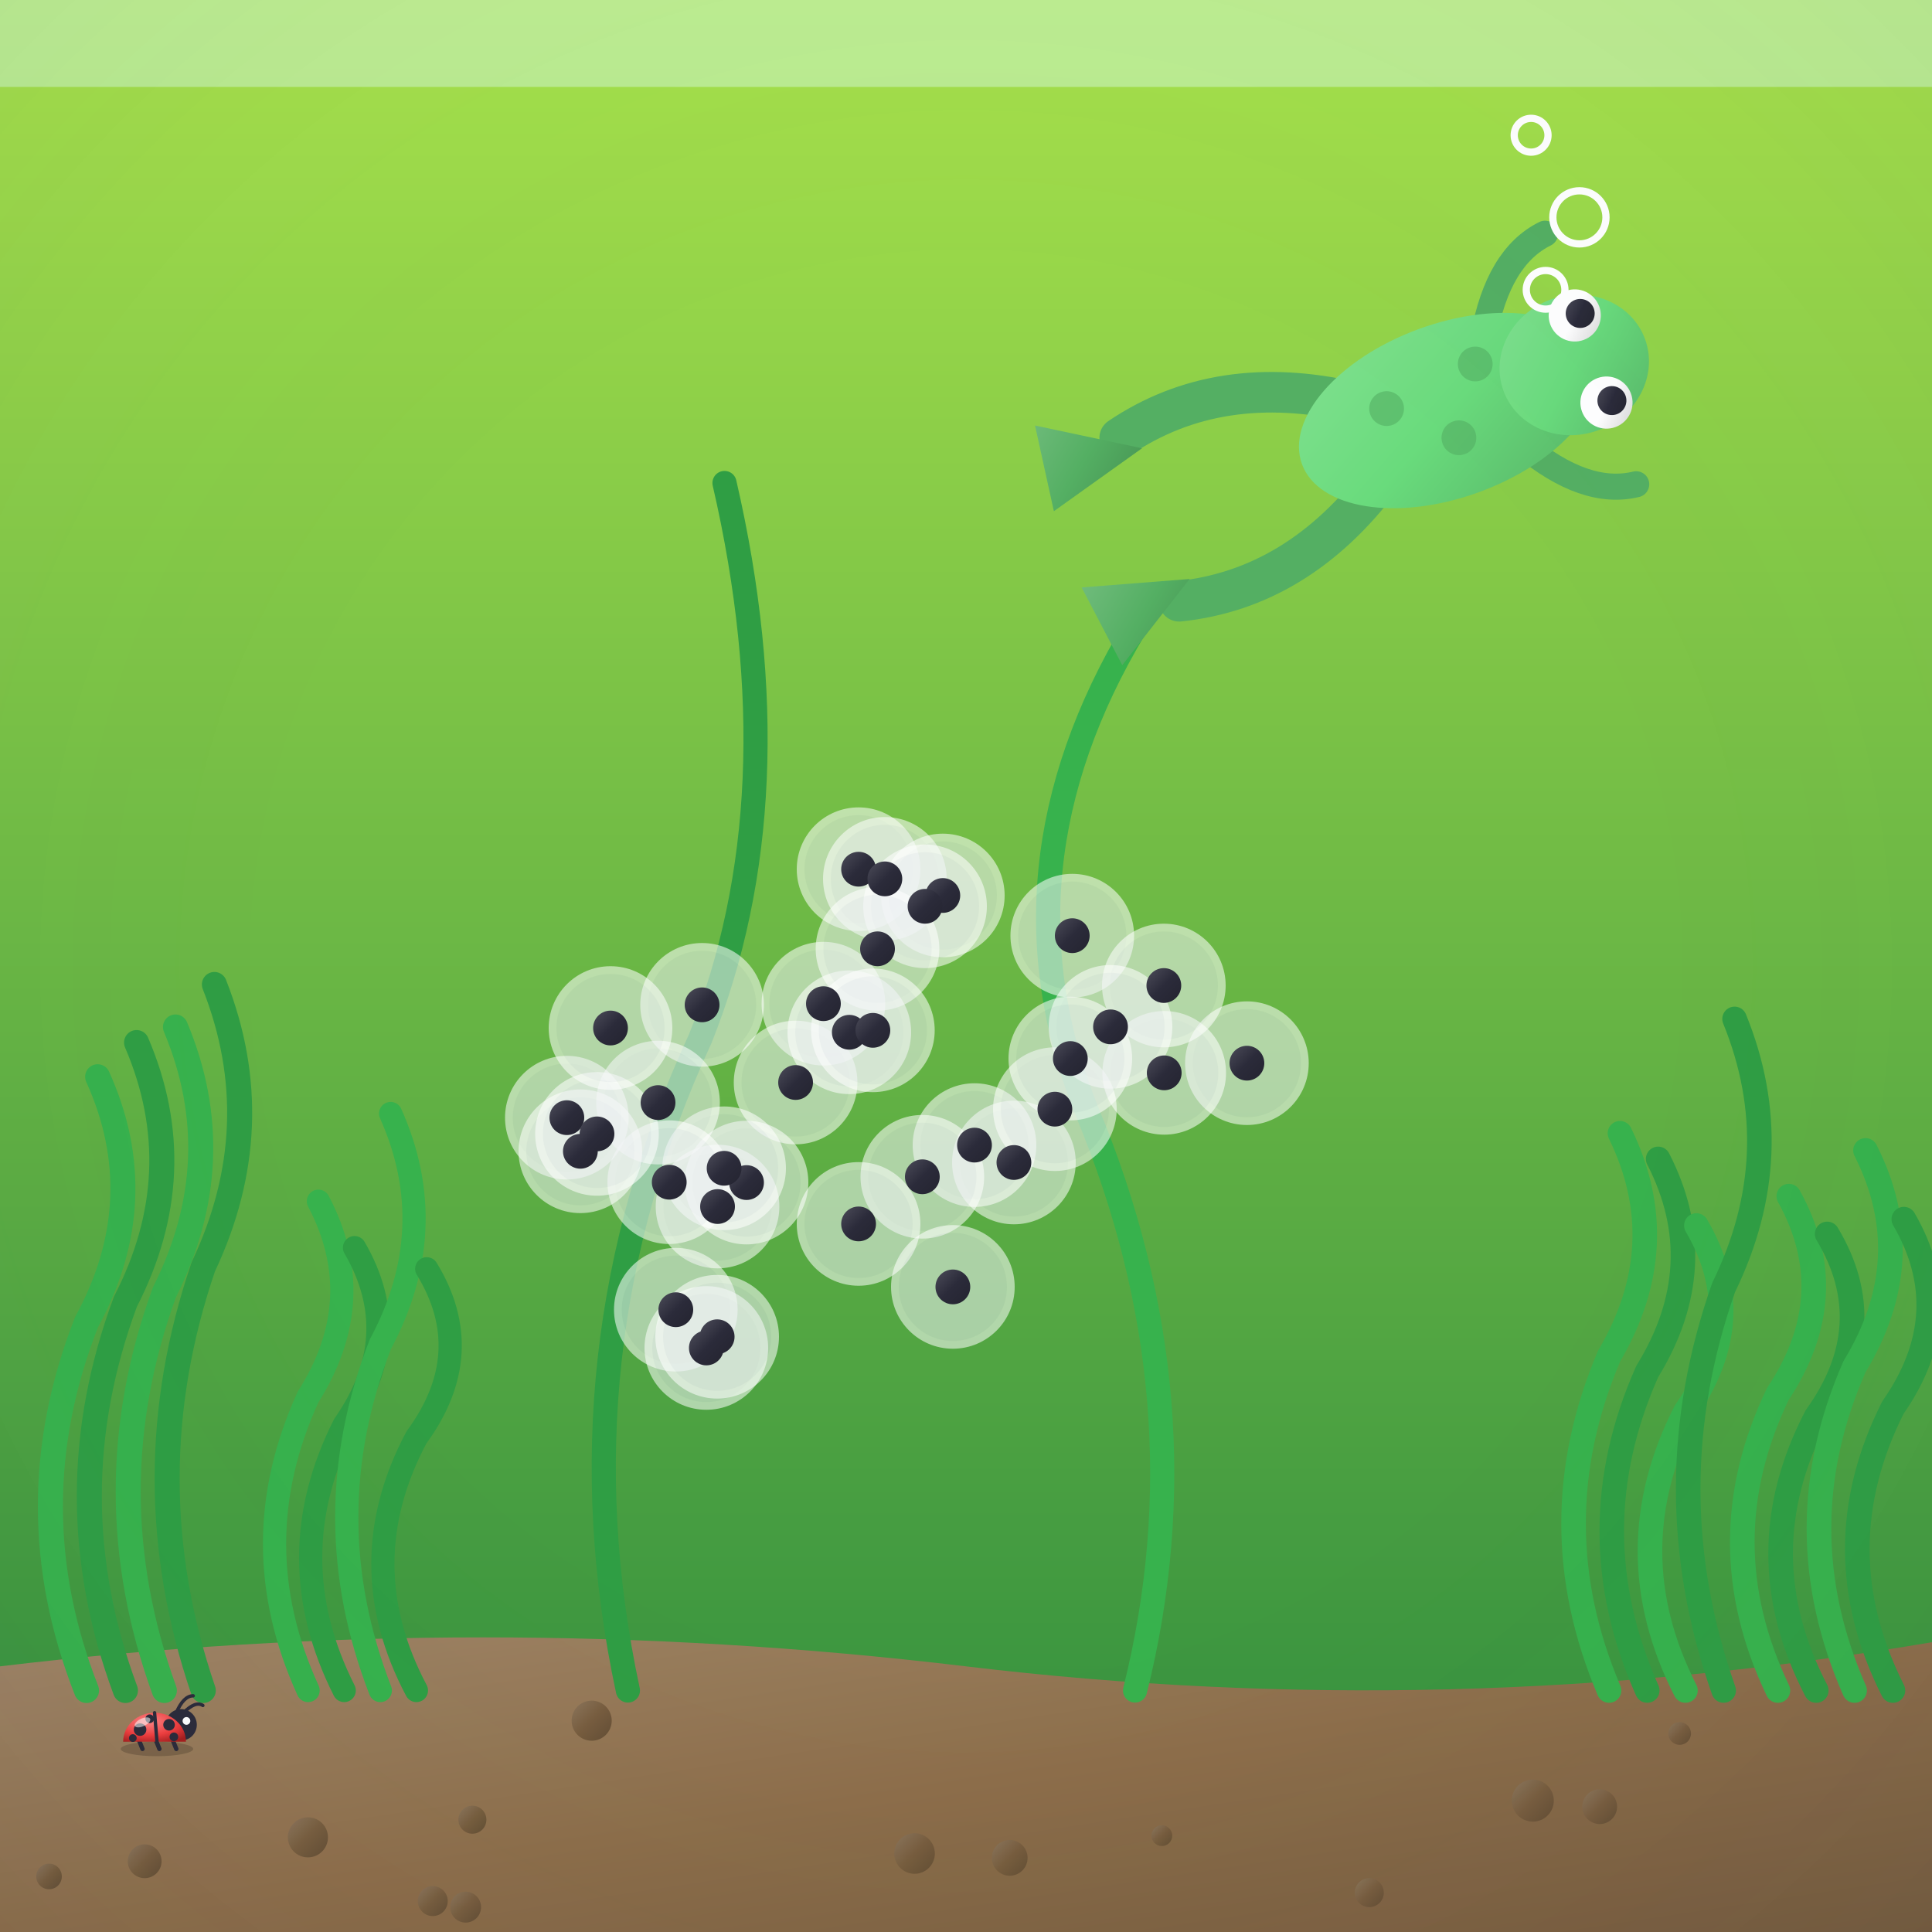
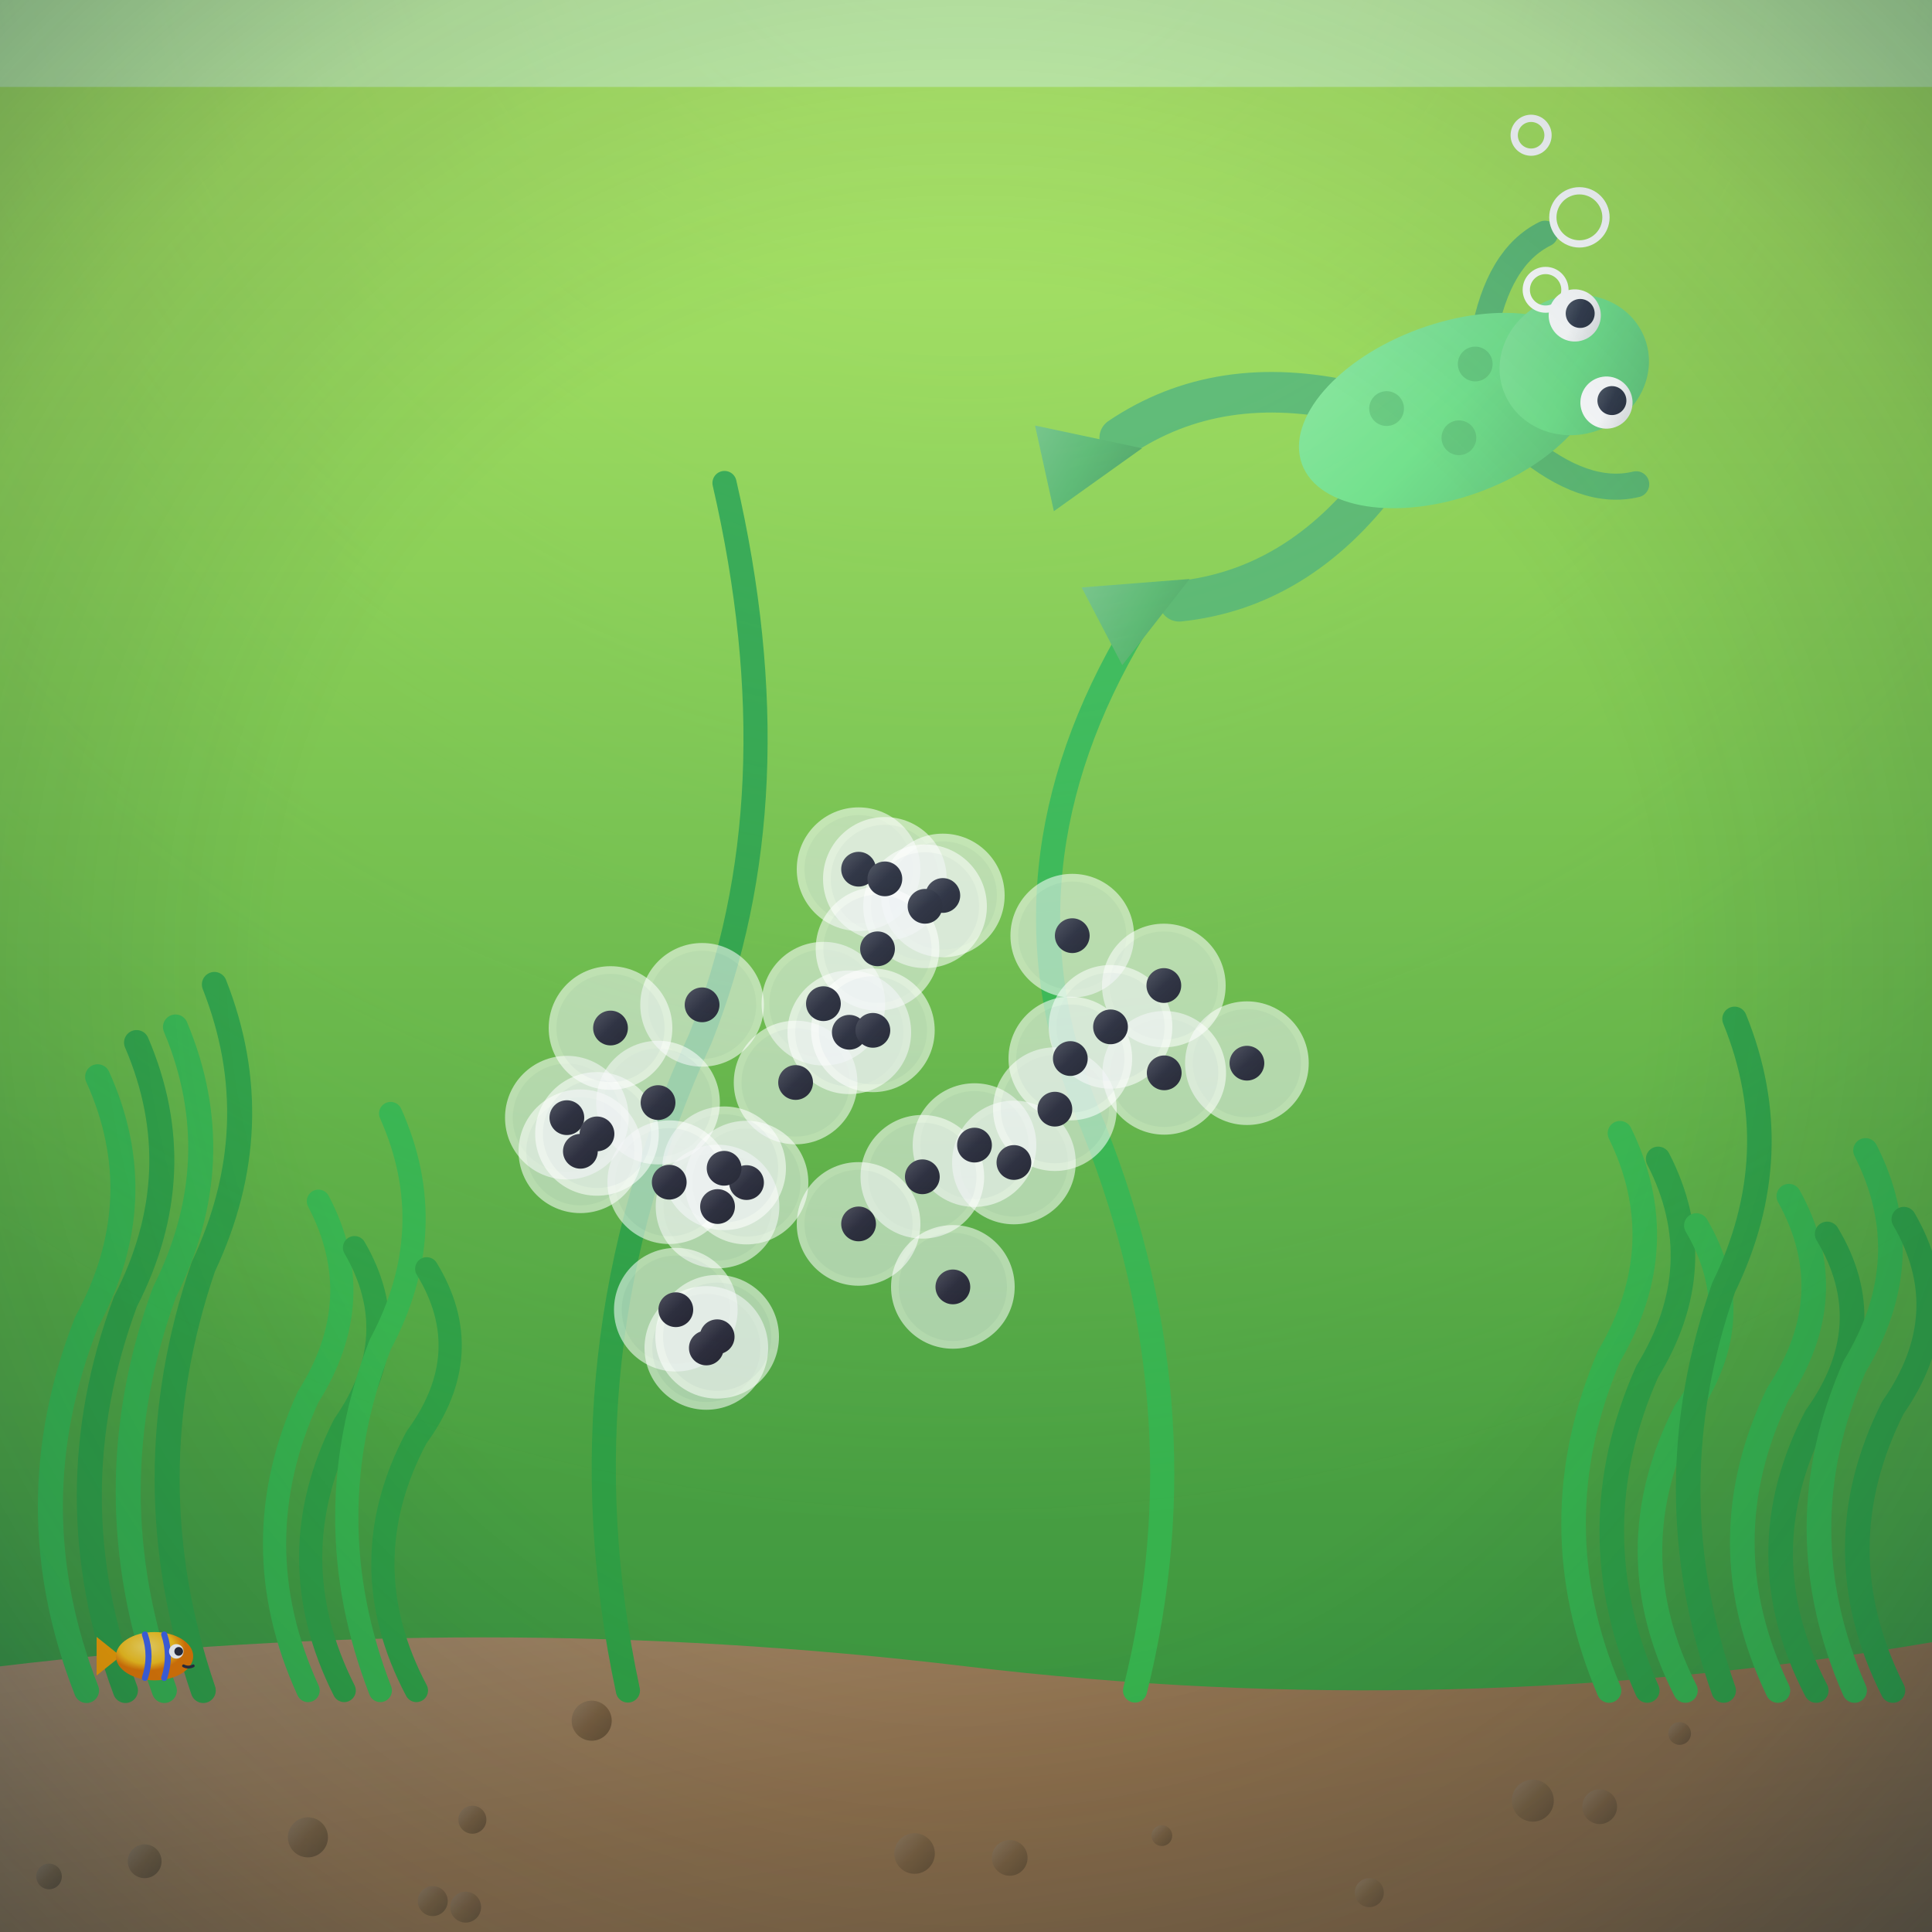
<svg xmlns="http://www.w3.org/2000/svg" viewBox="0 0 800 800" width="800" height="800">
  <defs>
    <linearGradient id="d3" x1="0" y1="0" x2="0" y2="1">
      <stop offset="0" stop-color="#a9e34b" />
      <stop offset="1" stop-color="#2b8a3e" />
    </linearGradient>
    <linearGradient id="vol0044542" x1="0" y1="0" x2="1" y2="1">
      <stop offset="0" stop-color="#ffffff" />
      <stop offset="0.5" stop-color="#fff" />
      <stop offset="1" stop-color="#d6d6d6" />
    </linearGradient>
-     <radialGradient id="vol0786585" cx="0.4" cy="0.3" r="0.8">
-       <stop offset="0" stop-color="#ff8787" />
-       <stop offset="0.6" stop-color="#f03e3e" />
-       <stop offset="1" stop-color="#a61e1e" />
+     <radialGradient id="vol067e84a" cx="0.4" cy="0.3" r="0.5">
+       <stop offset="0" stop-color="#ffe066" />
+       <stop offset="0.7" stop-color="#fcc419" />
+       <stop offset="1" stop-color="#e67700" />
    </radialGradient>
    <linearGradient id="vol1b8715a" x1="0" y1="0" x2="1" y2="1">
      <stop offset="0" stop-color="#8c765c" />
      <stop offset="0.5" stop-color="#775d3e" />
      <stop offset="1" stop-color="#634e34" />
    </linearGradient>
    <linearGradient id="vol38c8b34" x1="0" y1="0" x2="1" y2="1">
      <stop offset="0" stop-color="#4c4c59" />
      <stop offset="0.5" stop-color="#2b2b3a" />
      <stop offset="1" stop-color="#242430" />
    </linearGradient>
    <linearGradient id="vol56d5ea8" x1="0" y1="0" x2="1" y2="1">
      <stop offset="0" stop-color="#9f8566" />
      <stop offset="0.5" stop-color="#8d6e4a" />
      <stop offset="1" stop-color="#765c3e" />
    </linearGradient>
-     <radialGradient id="vol8d65416" cx="0.5" cy="0.5" r="0.7">
-       <stop offset="0.5" stop-color="#1c2a52" stop-opacity="0" />
-       <stop offset="0.8" stop-color="#1c2a52" stop-opacity="0.023" />
-       <stop offset="1" stop-color="#1c2a52" stop-opacity="0.05" />
+     <radialGradient id="vol5cd77dc" cx="0.5" cy="-0.1" r="0.9">
+       <stop offset="0" stop-color="#c5f6fa" stop-opacity="0.6" />
+       <stop offset="0.55" stop-color="#c5f6fa" stop-opacity="0.27" />
+       <stop offset="1" stop-color="#c5f6fa" stop-opacity="0" />
+     </radialGradient>
+     <radialGradient id="vol674b2f0" cx="0.5" cy="0.5" r="0.7">
+       <stop offset="0.5" stop-color="#04263d" stop-opacity="0" />
+       <stop offset="0.8" stop-color="#04263d" stop-opacity="0.153" />
+       <stop offset="1" stop-color="#04263d" stop-opacity="0.34" />
    </radialGradient>
    <linearGradient id="vold24fdfb" x1="0" y1="0" x2="1" y2="1">
      <stop offset="0" stop-color="#81e090" />
      <stop offset="0.5" stop-color="#69db7c" />
      <stop offset="1" stop-color="#58b768" />
    </linearGradient>
    <linearGradient id="voldf783ad" x1="0" y1="0" x2="1" y2="1">
      <stop offset="0" stop-color="#6fbb7b" />
      <stop offset="0.5" stop-color="#54af63" />
      <stop offset="1" stop-color="#469353" />
    </linearGradient>
  </defs>
  <rect x="0" y="0" width="800" height="800" fill="url(#d3)" />
  <rect x="0" y="0" width="800" height="36" fill="#d3f9d8" opacity="0.5" />
  <path d="M 0 690 Q 200 666 400 690 T 800 680 L 800 800 L 0 800 Z" fill="url(#vol56d5ea8)" />
  <circle cx="195.6" cy="753.5" r="5.8" fill="url(#vol1b8715a)" />
  <circle cx="481.1" cy="760.1" r="4.3" fill="url(#vol1b8715a)" />
  <circle cx="20.3" cy="777" r="5.3" fill="url(#vol1b8715a)" />
  <circle cx="192.8" cy="789.7" r="6.4" fill="url(#vol1b8715a)" />
  <circle cx="662.4" cy="748.1" r="7.2" fill="url(#vol1b8715a)" />
  <circle cx="127.5" cy="760.8" r="8.3" fill="url(#vol1b8715a)" />
  <circle cx="418.1" cy="769.3" r="7.4" fill="url(#vol1b8715a)" />
  <circle cx="59.9" cy="770.7" r="7" fill="url(#vol1b8715a)" />
  <circle cx="245" cy="712.5" r="8.3" fill="url(#vol1b8715a)" />
  <circle cx="378.7" cy="767.5" r="8.4" fill="url(#vol1b8715a)" />
  <circle cx="567" cy="783.7" r="6" fill="url(#vol1b8715a)" />
  <circle cx="634.7" cy="745.6" r="8.7" fill="url(#vol1b8715a)" />
  <circle cx="695.5" cy="717.8" r="4.7" fill="url(#vol1b8715a)" />
  <circle cx="179.2" cy="787.2" r="6.2" fill="url(#vol1b8715a)" />
  <g transform="translate(60 700) scale(1.151 1.151)">
    <path d="M -21 0 Q -47 -66.2 -21 -132.5 Q 3 -176.6 -17 -220.8" fill="none" stroke="#37b24d" stroke-width="9" stroke-linecap="round" stroke-linejoin="round" />
    <path d="M -7 0 Q -33 -69.9 -7 -139.9 Q 17 -186.5 -3 -233.1" fill="none" stroke="#2f9e44" stroke-width="9" stroke-linecap="round" stroke-linejoin="round" />
    <path d="M 7 0 Q -19 -71.6 7 -143.2 Q 31 -191 11 -238.7" fill="none" stroke="#37b24d" stroke-width="9" stroke-linecap="round" stroke-linejoin="round" />
    <path d="M 21 0 Q -5 -76.2 21 -152.4 Q 45 -203.2 25 -254" fill="none" stroke="#2f9e44" stroke-width="9" stroke-linecap="round" stroke-linejoin="round" />
  </g>
  <g transform="translate(150 700) scale(1.068 1.068)">
    <path d="M -21 0 Q -47 -56.9 -21 -113.8 Q 3 -151.7 -17 -189.7" fill="none" stroke="#37b24d" stroke-width="9" stroke-linecap="round" stroke-linejoin="round" />
    <path d="M -7 0 Q -33 -51.5 -7 -103 Q 17 -137.4 -3 -171.7" fill="none" stroke="#2f9e44" stroke-width="9" stroke-linecap="round" stroke-linejoin="round" />
    <path d="M 7 0 Q -19 -67.1 7 -134.2 Q 31 -179 11 -223.7" fill="none" stroke="#37b24d" stroke-width="9" stroke-linecap="round" stroke-linejoin="round" />
    <path d="M 21 0 Q -5 -49.1 21 -98.1 Q 45 -130.8 25 -163.5" fill="none" stroke="#2f9e44" stroke-width="9" stroke-linecap="round" stroke-linejoin="round" />
  </g>
  <g transform="translate(690 700) scale(1.13 1.13)">
    <path d="M -21 0 Q -47 -61.2 -21 -122.5 Q 3 -163.3 -17 -204.2" fill="none" stroke="#37b24d" stroke-width="9" stroke-linecap="round" stroke-linejoin="round" />
    <path d="M -7 0 Q -33 -58.4 -7 -116.9 Q 17 -155.9 -3 -194.8" fill="none" stroke="#2f9e44" stroke-width="9" stroke-linecap="round" stroke-linejoin="round" />
    <path d="M 7 0 Q -19 -51.1 7 -102.2 Q 31 -136.3 11 -170.4" fill="none" stroke="#37b24d" stroke-width="9" stroke-linecap="round" stroke-linejoin="round" />
    <path d="M 21 0 Q -5 -73.8 21 -147.7 Q 45 -196.9 25 -246.1" fill="none" stroke="#2f9e44" stroke-width="9" stroke-linecap="round" stroke-linejoin="round" />
  </g>
  <g transform="translate(760 700) scale(1.134 1.134)">
    <path d="M -21 0 Q -47 -54.2 -21 -108.3 Q 3 -144.4 -17 -180.5" fill="none" stroke="#37b24d" stroke-width="9" stroke-linecap="round" stroke-linejoin="round" />
    <path d="M -7 0 Q -33 -50 -7 -100 Q 17 -133.4 -3 -166.7" fill="none" stroke="#2f9e44" stroke-width="9" stroke-linecap="round" stroke-linejoin="round" />
    <path d="M 7 0 Q -19 -59.2 7 -118.3 Q 31 -157.8 11 -197.2" fill="none" stroke="#37b24d" stroke-width="9" stroke-linecap="round" stroke-linejoin="round" />
    <path d="M 21 0 Q -5 -51.6 21 -103.3 Q 45 -137.7 25 -172.1" fill="none" stroke="#2f9e44" stroke-width="9" stroke-linecap="round" stroke-linejoin="round" />
  </g>
  <g>
    <path d="M 260 700 Q 230 560 290 430 Q 330 330 300 200" fill="none" stroke="#2f9e44" stroke-width="10" stroke-linecap="round" stroke-linejoin="round" />
    <path d="M 470 700 Q 500 580 450 460 Q 410 360 470 260" fill="none" stroke="#37b24d" stroke-width="10" stroke-linecap="round" stroke-linejoin="round" />
  </g>
  <g transform="translate(380 470) scale(1.6 1.6)">
    <circle cx="85.2" cy="-18.6" r="15" fill="#f1f3f5" opacity="0.55" stroke="#ffffff" stroke-width="2" />
    <circle cx="24.9" cy="7.1" r="15" fill="#f1f3f5" opacity="0.55" stroke="#ffffff" stroke-width="2" />
    <circle cx="40" cy="-51.6" r="15" fill="#f1f3f5" opacity="0.55" stroke="#ffffff" stroke-width="2" />
    <circle cx="-24.4" cy="-34" r="15" fill="#f1f3f5" opacity="0.55" stroke="#ffffff" stroke-width="2" />
    <circle cx="-55.8" cy="-33.7" r="15" fill="#f1f3f5" opacity="0.55" stroke="#ffffff" stroke-width="2" />
    <circle cx="-31.6" cy="-13.6" r="15" fill="#f1f3f5" opacity="0.55" stroke="#ffffff" stroke-width="2" />
    <circle cx="-51.8" cy="18.5" r="15" fill="#f1f3f5" opacity="0.55" stroke="#ffffff" stroke-width="2" />
    <circle cx="-15.3" cy="-68.8" r="15" fill="#f1f3f5" opacity="0.55" stroke="#ffffff" stroke-width="2" />
    <circle cx="63.8" cy="-16.1" r="15" fill="#f1f3f5" opacity="0.55" stroke="#ffffff" stroke-width="2" />
    <circle cx="-44.3" cy="12.3" r="15" fill="#f1f3f5" opacity="0.55" stroke="#ffffff" stroke-width="2" />
    <circle cx="14.7" cy="2.6" r="15" fill="#f1f3f5" opacity="0.55" stroke="#ffffff" stroke-width="2" />
    <circle cx="-50.1" cy="8.6" r="15" fill="#f1f3f5" opacity="0.55" stroke="#ffffff" stroke-width="2" />
    <circle cx="-62.6" cy="45.2" r="15" fill="#f1f3f5" opacity="0.55" stroke="#ffffff" stroke-width="2" />
    <circle cx="-67.2" cy="-8.4" r="15" fill="#f1f3f5" opacity="0.55" stroke="#ffffff" stroke-width="2" />
    <circle cx="1.2" cy="10.8" r="15" fill="#f1f3f5" opacity="0.55" stroke="#ffffff" stroke-width="2" />
    <circle cx="-15.3" cy="23" r="15" fill="#f1f3f5" opacity="0.55" stroke="#ffffff" stroke-width="2" />
    <circle cx="-90.8" cy="-4.5" r="15" fill="#f1f3f5" opacity="0.55" stroke="#ffffff" stroke-width="2" />
    <circle cx="-17.7" cy="-26.6" r="15" fill="#f1f3f5" opacity="0.55" stroke="#ffffff" stroke-width="2" />
    <circle cx="63.7" cy="-38.7" r="15" fill="#f1f3f5" opacity="0.55" stroke="#ffffff" stroke-width="2" />
    <circle cx="-8.5" cy="-66.3" r="15" fill="#f1f3f5" opacity="0.55" stroke="#ffffff" stroke-width="2" />
    <circle cx="6.5" cy="-62" r="15" fill="#f1f3f5" opacity="0.55" stroke="#ffffff" stroke-width="2" />
    <circle cx="-54.7" cy="55.1" r="15" fill="#f1f3f5" opacity="0.55" stroke="#ffffff" stroke-width="2" />
    <circle cx="35.5" cy="-6.7" r="15" fill="#f1f3f5" opacity="0.55" stroke="#ffffff" stroke-width="2" />
    <circle cx="1.9" cy="-59.2" r="15" fill="#f1f3f5" opacity="0.55" stroke="#ffffff" stroke-width="2" />
    <circle cx="-64.3" cy="12.2" r="15" fill="#f1f3f5" opacity="0.55" stroke="#ffffff" stroke-width="2" />
    <circle cx="-87.3" cy="4.2" r="15" fill="#f1f3f5" opacity="0.55" stroke="#ffffff" stroke-width="2" />
    <circle cx="-83" cy="-0.3" r="15" fill="#f1f3f5" opacity="0.55" stroke="#ffffff" stroke-width="2" />
    <circle cx="-51.9" cy="52.2" r="15" fill="#f1f3f5" opacity="0.55" stroke="#ffffff" stroke-width="2" />
    <circle cx="49.9" cy="-28" r="15" fill="#f1f3f5" opacity="0.55" stroke="#ffffff" stroke-width="2" />
    <circle cx="-79.5" cy="-27.7" r="15" fill="#f1f3f5" opacity="0.55" stroke="#ffffff" stroke-width="2" />
    <circle cx="-10.4" cy="-48.2" r="15" fill="#f1f3f5" opacity="0.55" stroke="#ffffff" stroke-width="2" />
    <circle cx="9.1" cy="39.3" r="15" fill="#f1f3f5" opacity="0.55" stroke="#ffffff" stroke-width="2" />
    <circle cx="-11.6" cy="-27.1" r="15" fill="#f1f3f5" opacity="0.55" stroke="#ffffff" stroke-width="2" />
    <circle cx="39.5" cy="-19.8" r="15" fill="#f1f3f5" opacity="0.55" stroke="#ffffff" stroke-width="2" />
    <circle cx="85.2" cy="-18.6" r="4.5" fill="url(#vol38c8b34)" />
    <circle cx="24.9" cy="7.1" r="4.5" fill="url(#vol38c8b34)" />
    <circle cx="40" cy="-51.6" r="4.5" fill="url(#vol38c8b34)" />
    <circle cx="-24.4" cy="-34" r="4.5" fill="url(#vol38c8b34)" />
    <circle cx="-55.8" cy="-33.7" r="4.5" fill="url(#vol38c8b34)" />
    <circle cx="-31.6" cy="-13.6" r="4.5" fill="url(#vol38c8b34)" />
    <circle cx="-51.8" cy="18.5" r="4.5" fill="url(#vol38c8b34)" />
    <circle cx="-15.3" cy="-68.8" r="4.5" fill="url(#vol38c8b34)" />
    <circle cx="63.8" cy="-16.1" r="4.5" fill="url(#vol38c8b34)" />
    <circle cx="-44.3" cy="12.3" r="4.5" fill="url(#vol38c8b34)" />
    <circle cx="14.7" cy="2.6" r="4.5" fill="url(#vol38c8b34)" />
    <circle cx="-50.1" cy="8.6" r="4.5" fill="url(#vol38c8b34)" />
    <circle cx="-62.6" cy="45.2" r="4.5" fill="url(#vol38c8b34)" />
    <circle cx="-67.2" cy="-8.4" r="4.5" fill="url(#vol38c8b34)" />
    <circle cx="1.2" cy="10.8" r="4.5" fill="url(#vol38c8b34)" />
    <circle cx="-15.3" cy="23" r="4.5" fill="url(#vol38c8b34)" />
    <circle cx="-90.8" cy="-4.5" r="4.5" fill="url(#vol38c8b34)" />
    <circle cx="-17.7" cy="-26.6" r="4.5" fill="url(#vol38c8b34)" />
    <circle cx="63.7" cy="-38.7" r="4.5" fill="url(#vol38c8b34)" />
    <circle cx="-8.5" cy="-66.3" r="4.5" fill="url(#vol38c8b34)" />
    <circle cx="6.5" cy="-62" r="4.5" fill="url(#vol38c8b34)" />
    <circle cx="-54.7" cy="55.1" r="4.5" fill="url(#vol38c8b34)" />
    <circle cx="35.5" cy="-6.7" r="4.5" fill="url(#vol38c8b34)" />
    <circle cx="1.9" cy="-59.2" r="4.5" fill="url(#vol38c8b34)" />
    <circle cx="-64.3" cy="12.2" r="4.5" fill="url(#vol38c8b34)" />
    <circle cx="-87.3" cy="4.2" r="4.5" fill="url(#vol38c8b34)" />
    <circle cx="-83" cy="-0.3" r="4.5" fill="url(#vol38c8b34)" />
    <circle cx="-51.9" cy="52.2" r="4.5" fill="url(#vol38c8b34)" />
    <circle cx="49.9" cy="-28" r="4.5" fill="url(#vol38c8b34)" />
    <circle cx="-79.5" cy="-27.7" r="4.5" fill="url(#vol38c8b34)" />
    <circle cx="-10.4" cy="-48.2" r="4.5" fill="url(#vol38c8b34)" />
    <circle cx="9.1" cy="39.3" r="4.5" fill="url(#vol38c8b34)" />
    <circle cx="-11.6" cy="-27.1" r="4.5" fill="url(#vol38c8b34)" />
    <circle cx="39.5" cy="-19.8" r="4.5" fill="url(#vol38c8b34)" />
  </g>
  <g transform="translate(600 170) rotate(-20) scale(1.2 1.2)">
    <path d="M -30 -14 Q -70 -40 -110 -30" fill="none" stroke="#54af63" stroke-width="14" stroke-linecap="round" stroke-linejoin="round" />
    <polygon points="-104,-24 -140,-14 -136,-44" fill="url(#voldf783ad)" />
    <path d="M 20 -20 Q 34 -44 52 -46" fill="none" stroke="#54af63" stroke-width="9" stroke-linecap="round" stroke-linejoin="round" />
    <path d="M -30 14 Q -70 40 -110 30" fill="none" stroke="#54af63" stroke-width="14" stroke-linecap="round" stroke-linejoin="round" />
    <polygon points="-104,24 -140,14 -136,44" fill="url(#voldf783ad)" />
    <path d="M 20 20 Q 34 44 52 46" fill="none" stroke="#54af63" stroke-width="9" stroke-linecap="round" stroke-linejoin="round" />
    <ellipse cx="0" cy="0" rx="54" ry="30" fill="url(#vold24fdfb)" />
    <ellipse cx="46" cy="0" rx="26" ry="24" fill="url(#vold24fdfb)" />
    <circle cx="52" cy="-16" r="9" fill="url(#vol0044542)" />
    <circle cx="54" cy="-16" r="5" fill="url(#vol38c8b34)" />
    <circle cx="52" cy="16" r="9" fill="url(#vol0044542)" />
    <circle cx="54" cy="16" r="5" fill="url(#vol38c8b34)" />
    <circle cx="-20" cy="-8" r="6" fill="#54af63" opacity="0.6" />
    <circle cx="0" cy="10" r="6" fill="#54af63" opacity="0.6" />
    <circle cx="14" cy="-12" r="6" fill="#54af63" opacity="0.6" />
  </g>
  <g transform="translate(640 120)">
    <circle cx="0" cy="0" r="8" fill="none" stroke="#fff" stroke-width="3" />
    <circle cx="14" cy="-30" r="11" fill="none" stroke="#fff" stroke-width="3" />
    <circle cx="-6" cy="-64" r="7" fill="none" stroke="#fff" stroke-width="3" />
  </g>
-   <g transform="translate(64 723.2)">
+   <g transform="translate(64 685.8)">
    <g data-relief="non">
-       <ellipse cx="1" cy="1" rx="15" ry="3" fill="#000" opacity="0.18" />
-       <line x1="-7" y1="-4" x2="-5" y2="1" stroke="#2b2b3a" stroke-width="1.8" stroke-linecap="round" />
-       <line x1="0" y1="-4" x2="2" y2="1" stroke="#2b2b3a" stroke-width="1.8" stroke-linecap="round" />
-       <line x1="7" y1="-4" x2="9" y2="1" stroke="#2b2b3a" stroke-width="1.8" stroke-linecap="round" />
-       <circle cx="11" cy="-9" r="6.5" fill="#2b2b3a" />
-       <circle cx="13.2" cy="-10.6" r="1.6" fill="#fff" />
-       <path d="M 9 -14 Q 12 -21 16 -21 M 12 -14 Q 17 -19 20 -17" fill="none" stroke="#2b2b3a" stroke-width="1.4" stroke-linecap="round" stroke-linejoin="round" />
-       <path d="M -13 -2 A 13 12 0 0 1 13 -2 Z" fill="url(#vol0786585)" />
-       <line x1="0" y1="-14" x2="1" y2="-2" stroke="#2b2b3a" stroke-width="1.4" stroke-linecap="round" />
-       <circle cx="-6" cy="-7" r="2.6" fill="#2b2b3a" />
-       <circle cx="6" cy="-9" r="2.4" fill="#2b2b3a" />
-       <circle cx="-2" cy="-11.5" r="1.8" fill="#2b2b3a" />
-       <circle cx="8" cy="-4" r="1.8" fill="#2b2b3a" />
-       <circle cx="-9" cy="-3.5" r="1.6" fill="#2b2b3a" />
-       <ellipse cx="-5" cy="-10" rx="3.5" ry="1.6" fill="#fff" transform="rotate(-25 -5 -10)" opacity="0.55" />
+       <polygon points="-14,0 -24,-8 -24,8" fill="#f59f00" />
+       <ellipse cx="0" cy="0" rx="16" ry="10" fill="url(#vol067e84a)" />
+       <path d="M -4 -9 Q -1 0 -4 9 M 4 -9 Q 7 0 4 9" fill="none" stroke="#4263eb" stroke-width="2.5" stroke-linecap="round" stroke-linejoin="round" />
+       <circle cx="9" cy="-2" r="3" fill="#fff" />
+       <circle cx="10" cy="-2" r="1.8" fill="#2b2b3a" />
+       <path d="M 12 4 q 2 1 4 0" fill="none" stroke="#2b2b3a" stroke-width="1.2" stroke-linecap="round" stroke-linejoin="round" />
    </g>
  </g>
  <g data-finition="oui">
-     <rect x="0" y="0" width="800" height="800" fill="url(#vol8d65416)" />
+     <rect x="0" y="0" width="800" height="800" fill="url(#vol5cd77dc)" style="mix-blend-mode:soft-light" />
+     <rect x="0" y="0" width="800" height="800" fill="url(#vol674b2f0)" />
  </g>
</svg>
